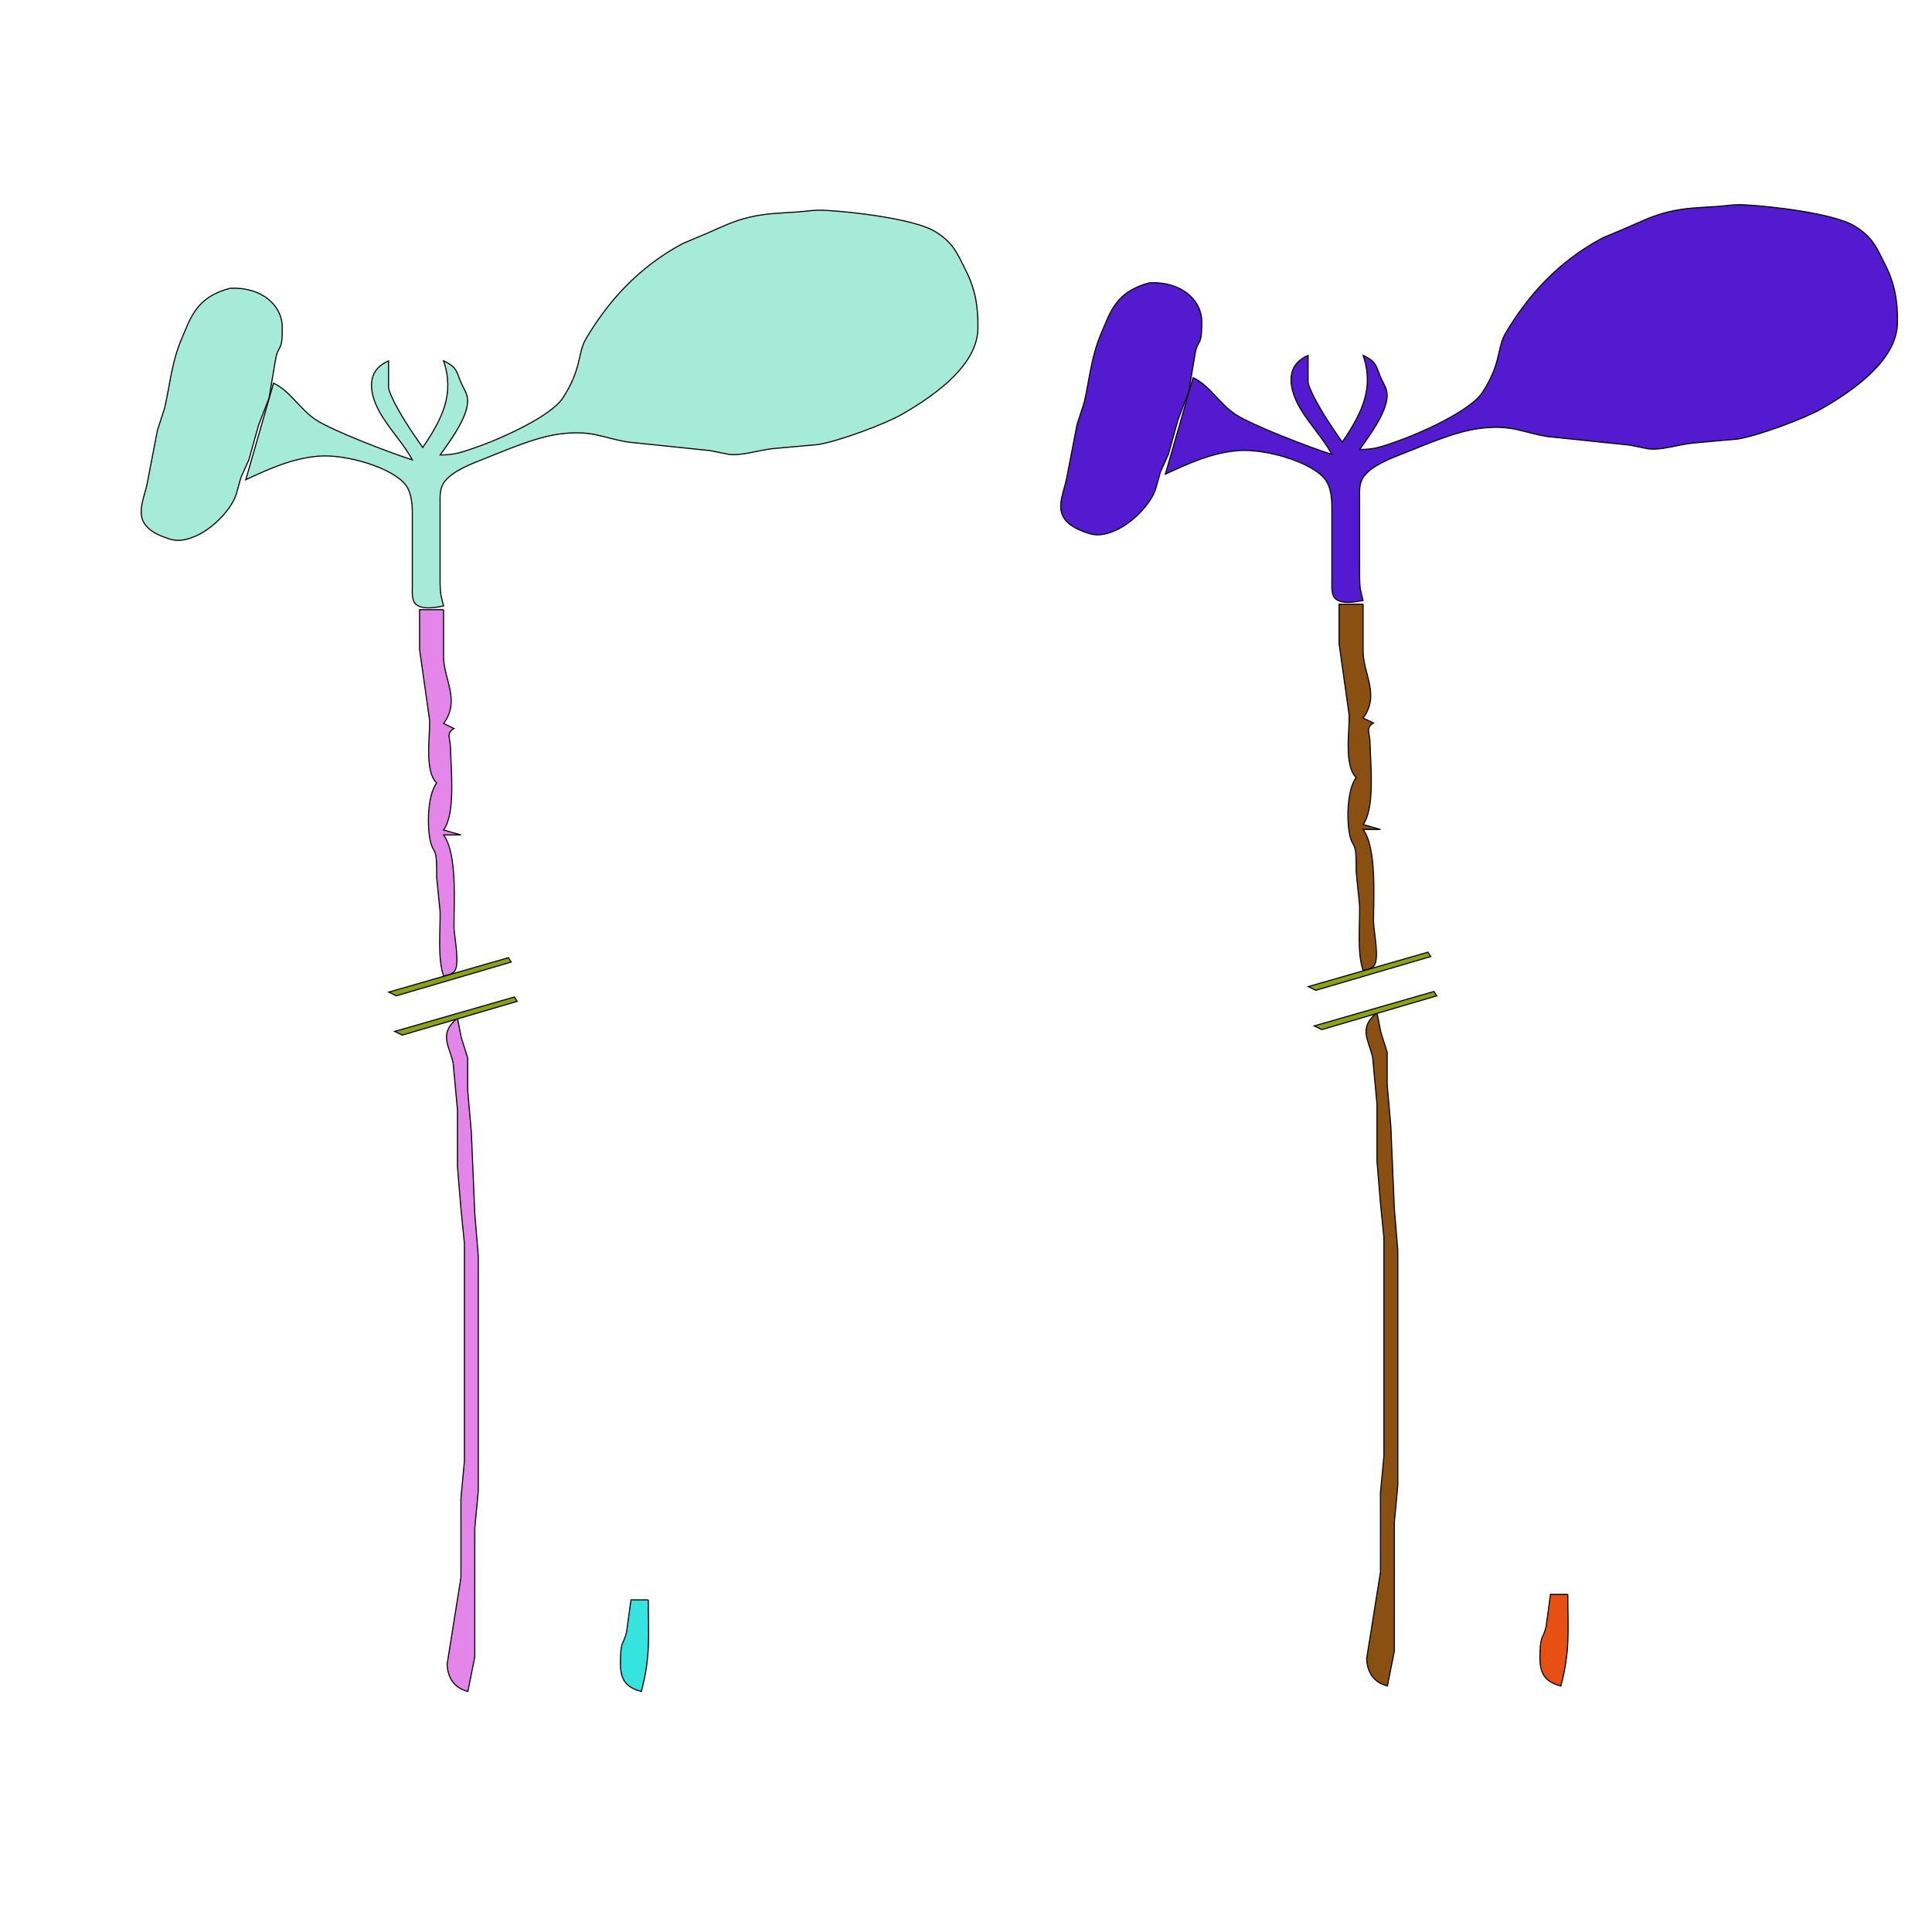
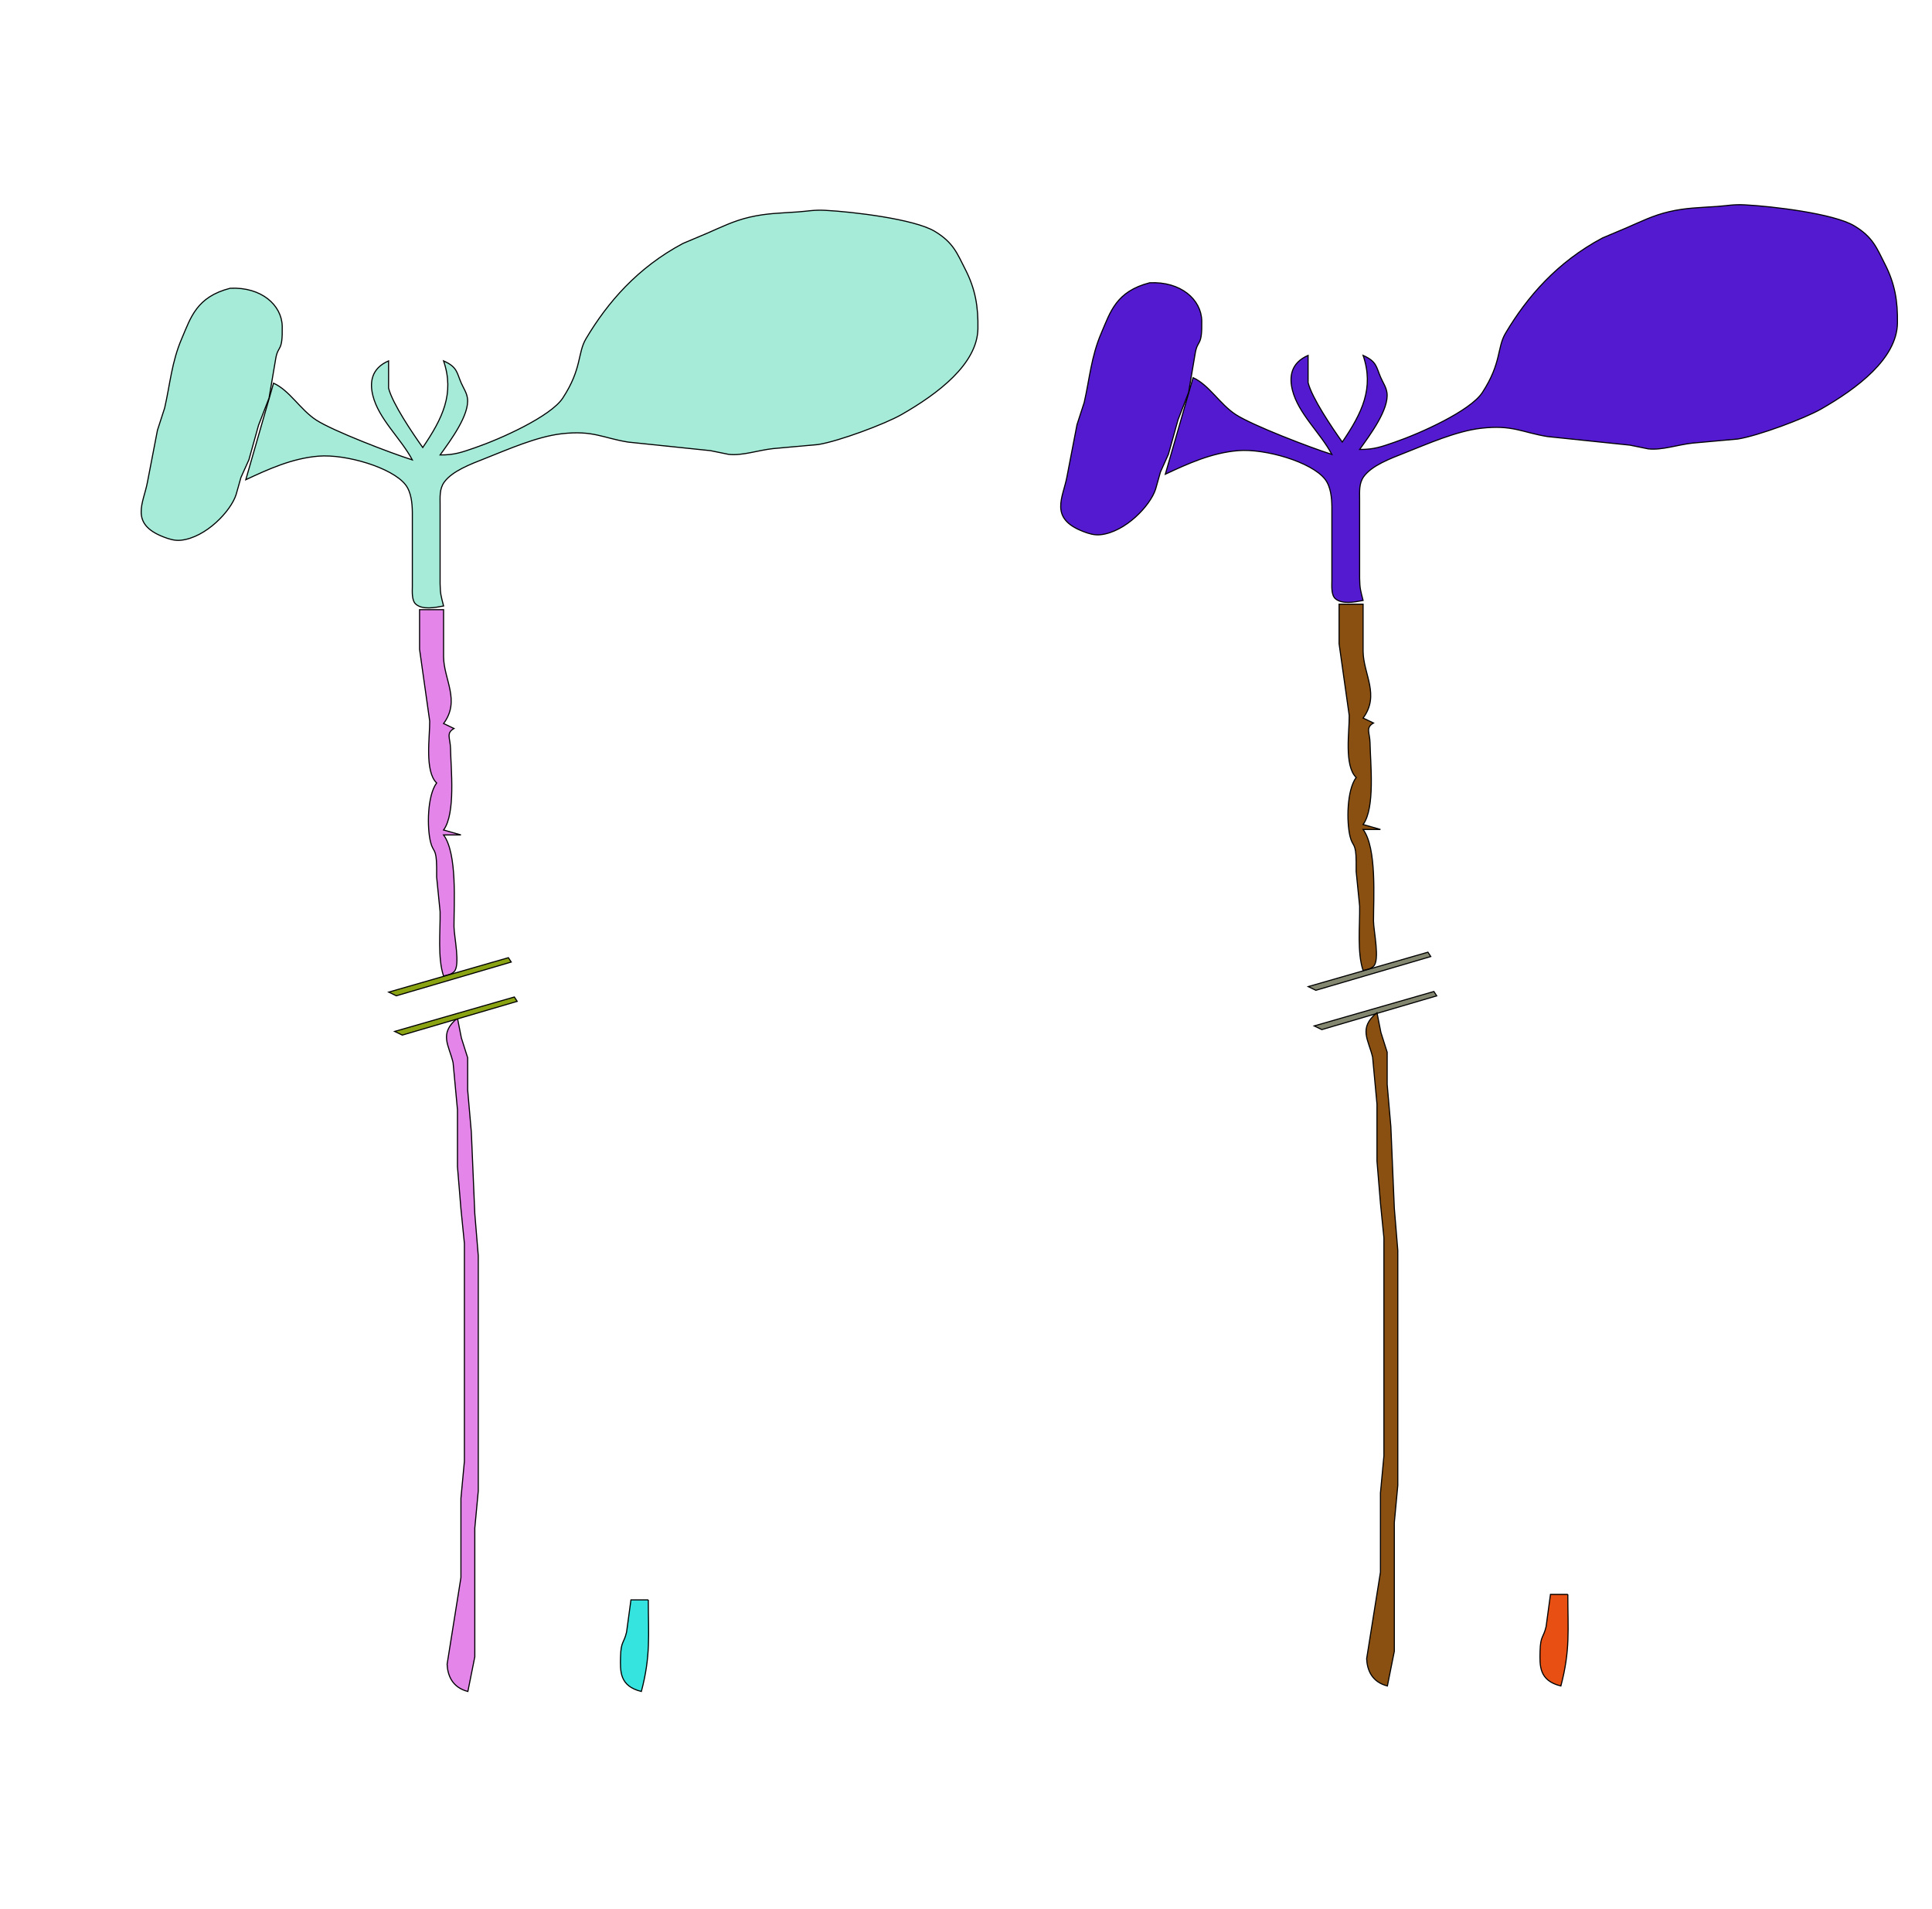
<svg xmlns="http://www.w3.org/2000/svg" width="6.764in" height="6.681in" viewBox="0 0 487 481" version="1.1" id="svg3">
  <defs id="defs7" />
  <g id="container" transform="translate(0,-144)">
-     <g id="root_total" style="stroke-width:0.277;stroke-miterlimit:4;stroke-dasharray:none;stroke:#000000;stroke-opacity:1;fill:#e485e9;fill-opacity:1">
-       <path id="path825" d="m 111.812,297.654 c 0,0 0,11.855 0,11.855 0.052,5.796 4.303,11.031 0,16.846 0,0 2.624,1.248 2.624,1.248 -2.073,1.185 -0.927,2.433 -0.875,4.992 0.087,5.135 1.338,16.397 -1.749,20.59 0,0 4.373,1.248 4.373,1.248 0,0 -4.373,0 -4.373,0 3.499,4.736 2.615,17.358 2.624,23.086 0.009,2.452 1.671,9.864 0,11.406 -0.787,0.736 -1.566,0.767 -2.624,1.073 -1.539,-4.524 -0.796,-11.368 -0.875,-16.222 0,0 -0.875,-8.735 -0.875,-8.735 0,0 0,-2.496 0,-2.496 -0.044,-4.929 -0.875,-3.625 -1.539,-6.345 -0.901,-3.663 -0.831,-11.668 1.539,-14.868 -3.087,-2.989 -1.688,-11.649 -1.749,-15.598 0,0 -2.554,-18.094 -2.554,-18.094 0,0 0,-9.983 0,-9.983 0,0 6.053,0 6.053,0 z" style="fill:#e485e9;fill-opacity:1;stroke:#000000;stroke-width:0.277;stroke-miterlimit:4;stroke-dasharray:none;stroke-opacity:1" />
-       <path id="path823" d="m 116.299,405.596 c 0,0 1.583,4.992 1.583,4.992 0,0 0,8.111 0,8.111 0,0 0.927,10.607 0.927,10.607 0,0 0.875,20.59 0.875,20.59 0,0 0.875,10.607 0.875,10.607 0,0 0,59.274 0,59.274 0,0 -0.875,9.359 -0.875,9.359 0,0 0,32.445 0,32.445 0,0 -1.749,8.735 -1.749,8.735 -3.953,-1.011 -5.108,-4.074 -5.23,-6.87 0,0 3.481,-21.832 3.481,-21.832 0,0 0,-19.966 0,-19.966 0,0 0.875,-9.359 0.875,-9.359 0,0 0,-54.907 0,-54.907 0,0 -0.875,-8.735 -0.875,-8.735 0,0 -0.875,-10.607 -0.875,-10.607 0,0 0,-14.351 0,-14.351 0,0 -1.102,-11.855 -1.102,-11.855 -1.006,-4.386 -3.691,-7.313 1.102,-11.231 0,0 0.988,4.992 0.988,4.992 z" style="fill:#e485e9;fill-opacity:1;stroke:#000000;stroke-width:0.277;stroke-miterlimit:4;stroke-dasharray:none;stroke-opacity:1" />
+     <g id="root_total" style="fill:#e485e9;fill-opacity:1;stroke:#000000;stroke-width:0.277;stroke-miterlimit:4;stroke-dasharray:none;stroke-opacity:1">
+       <path id="path825" d="M 111.812,297.654 C 111.812,297.654 111.812,309.509 111.812,309.509 111.864,315.306 116.115,320.541 111.812,326.356 111.812,326.356 114.436,327.604 114.436,327.604 112.363,328.789 113.509,330.037 113.561,332.595 113.649,337.73 114.899,348.992 111.812,353.185 111.812,353.185 116.185,354.433 116.185,354.433 116.185,354.433 111.812,354.433 111.812,354.433 115.311,359.169 114.427,371.791 114.436,377.519 114.445,379.971 116.106,387.383 114.436,388.924 113.649,389.661 112.87,389.692 111.812,389.997 110.273,385.474 111.016,378.629 110.937,373.775 110.937,373.775 110.063,365.04 110.063,365.04 110.063,365.04 110.063,362.544 110.063,362.544 110.019,357.615 109.188,358.919 108.523,356.199 107.622,352.536 107.692,344.531 110.063,341.33 106.975,338.342 108.375,329.681 108.313,325.732 108.313,325.732 105.759,307.637 105.759,307.637 105.759,307.637 105.759,297.654 105.759,297.654 105.759,297.654 111.812,297.654 111.812,297.654 Z" style="fill:#e485e9;fill-opacity:1;stroke:#000000;stroke-width:0.277;stroke-miterlimit:4;stroke-dasharray:none;stroke-opacity:1" />
+       <path id="path823" d="M 116.299,405.596 C 116.299,405.596 117.882,410.587 117.882,410.587 117.882,410.587 117.882,418.699 117.882,418.699 117.882,418.699 118.809,429.306 118.809,429.306 118.809,429.306 119.684,449.896 119.684,449.896 119.684,449.896 120.558,460.503 120.558,460.503 120.558,460.503 120.558,519.777 120.558,519.777 120.558,519.777 119.684,529.136 119.684,529.136 119.684,529.136 119.684,561.581 119.684,561.581 119.684,561.581 117.934,570.316 117.934,570.316 113.981,569.305 112.827,566.242 112.704,563.446 112.704,563.446 116.185,541.615 116.185,541.615 116.185,541.615 116.185,521.649 116.185,521.649 116.185,521.649 117.06,512.29 117.06,512.29 117.06,512.29 117.06,457.383 117.06,457.383 117.06,457.383 116.185,448.648 116.185,448.648 116.185,448.648 115.311,438.041 115.311,438.041 115.311,438.041 115.311,423.69 115.311,423.69 115.311,423.69 114.209,411.835 114.209,411.835 113.203,407.449 110.518,404.523 115.311,400.604 115.311,400.604 116.299,405.596 116.299,405.596 Z" style="fill:#e485e9;fill-opacity:1;stroke:#000000;stroke-width:0.277;stroke-miterlimit:4;stroke-dasharray:none;stroke-opacity:1" />
    </g>
-     <g id="shoot_total" style="stroke-width:0.277;stroke-miterlimit:4;stroke-dasharray:none;stroke:#000000;stroke-opacity:1;fill:#a5ebd8;fill-opacity:1">
-       <path id="path821" d="m 119.684,256.855 c 6.534,-2.24 19.146,-7.912 22.181,-12.547 4.88,-7.469 3.665,-11.293 5.86,-14.975 5.458,-9.172 13.015,-17.92 24.437,-23.99 0,0 6.122,-2.583 6.122,-2.583 3.534,-1.529 6.639,-3.101 10.644,-4.031 4.312,-1.005 7.749,-1.011 12.096,-1.323 2.729,-0.193 4.085,-0.555 6.997,-0.406 6.892,0.356 22.417,2.19 27.586,5.285 4.749,2.845 5.703,5.678 7.653,9.471 2.65,5.129 3.341,9.627 3.245,15.081 -0.166,8.916 -10.076,16.385 -19.242,21.632 -4.233,2.421 -15.813,6.72 -21,7.562 0,0 -11.362,1.023 -11.362,1.023 -3.831,0.406 -7.749,1.853 -11.23,1.454 0,0 -4.592,-0.936 -4.592,-0.936 0,0 -20.764,-2.159 -20.764,-2.159 -6.472,-1.054 -8.808,-3.007 -16.767,-2.096 -6.289,0.724 -13.653,4.006 -19.242,6.208 -3.717,1.46 -8.327,3.195 -10.347,6.002 -1.207,1.685 -1.023,3.762 -1.023,5.609 0,0 0,19.966 0,19.966 0.044,2.627 0.236,3.088 0.875,5.615 -2.152,0.418 -5.309,1.03 -7.006,-0.462 -1.085,-0.961 -0.866,-3.319 -0.866,-4.53 0,0 0,-18.718 0,-18.718 -0.035,-2.121 -0.262,-4.973 -1.732,-6.857 -3.402,-4.343 -15.044,-7.743 -21.883,-7.194 -6.726,0.537 -12.778,3.338 -18.367,5.94 0,0 6.997,-24.334 6.997,-24.334 4.076,1.847 6.717,6.67 10.767,9.303 4.225,2.739 18.691,8.286 24.219,10.039 -2.956,-5.516 -8.484,-10.295 -9.953,-16.222 -0.822,-3.288 -0.429,-6.832 3.962,-8.735 0,0 0,6.863 0,6.863 0.997,3.925 6.009,11.312 8.615,14.975 4.985,-7.344 8.064,-13.583 5.248,-21.838 3.499,1.56 3.297,2.933 4.443,5.559 0.586,1.348 1.382,2.421 1.574,3.856 0.569,4.155 -4.242,10.613 -6.892,14.294 3.639,0.019 5.501,-0.686 8.746,-1.803 z" style="fill:#a5ebd8;fill-opacity:1;stroke:#000000;stroke-width:0.277;stroke-miterlimit:4;stroke-dasharray:none;stroke-opacity:1" />
-       <path id="Selection #2" d="m 71.141,226.213 c 0.131,6.682 -1.015,4.605 -1.636,8.136 0,0 -1.688,9.958 -1.688,9.958 0,0 -2.65,6.863 -2.65,6.863 0,0 -2.431,8.71 -2.431,8.71 0,0 -2.003,4.449 -2.003,4.449 0,0 -1.216,4.311 -1.216,4.311 -1.312,4.149 -7.601,10.844 -13.916,11.512 -1.548,0.168 -2.991,-0.293 -4.329,-0.811 -8.72,-3.351 -5.073,-8.585 -4.111,-13.82 0,0 2.528,-13.103 2.528,-13.103 0,0 1.819,-5.615 1.819,-5.615 1.373,-6.021 1.776,-11.593 4.303,-17.47 2.292,-5.335 3.717,-10.513 12.21,-12.691 7.88,-0.374 13.006,4.261 13.12,9.571 z" style="fill:#a5ebd8;fill-opacity:1;stroke:#000000;stroke-width:0.277;stroke-miterlimit:4;stroke-dasharray:none;stroke-opacity:1" />
+     <g id="shoot_total" style="fill:#a5ebd8;fill-opacity:1;stroke:#000000;stroke-width:0.277;stroke-miterlimit:4;stroke-dasharray:none;stroke-opacity:1">
+       <path id="path821" d="M 119.684,256.855 C 126.217,254.615 138.83,248.943 141.865,244.308 146.745,236.839 145.529,233.014 147.725,229.333 153.182,220.161 160.739,211.414 172.162,205.343 172.162,205.343 178.285,202.76 178.285,202.76 181.818,201.231 184.923,199.659 188.929,198.729 193.241,197.724 196.678,197.718 201.025,197.406 203.754,197.213 205.11,196.851 208.022,197.001 214.914,197.356 230.439,199.191 235.608,202.285 240.358,205.13 241.311,207.963 243.262,211.757 245.912,216.885 246.603,221.384 246.506,226.837 246.34,235.753 236.431,243.222 227.264,248.469 223.031,250.89 211.451,255.189 206.264,256.031 206.264,256.031 194.903,257.055 194.903,257.055 191.072,257.46 187.153,258.908 183.672,258.508 183.672,258.508 179.081,257.573 179.081,257.573 179.081,257.573 158.317,255.414 158.317,255.414 151.844,254.359 149.509,252.406 141.55,253.317 135.261,254.041 127.897,257.323 122.308,259.526 118.59,260.986 113.981,262.72 111.961,265.528 110.754,267.212 110.937,269.29 110.937,271.137 110.937,271.137 110.937,291.103 110.937,291.103 110.981,293.73 111.174,294.192 111.812,296.719 109.66,297.137 106.503,297.748 104.806,296.257 103.722,295.296 103.94,292.937 103.94,291.727 103.94,291.727 103.94,273.009 103.94,273.009 103.905,270.887 103.678,268.036 102.208,266.152 98.806,261.809 87.165,258.409 80.325,258.958 73.599,259.494 67.546,262.296 61.958,264.898 61.958,264.898 68.955,240.564 68.955,240.564 73.03,242.411 75.672,247.234 79.721,249.867 83.946,252.606 98.413,258.153 103.94,259.906 100.984,254.39 95.456,249.611 93.987,243.684 93.165,240.396 93.558,236.852 97.949,234.949 97.949,234.949 97.949,241.812 97.949,241.812 98.946,245.736 103.958,253.124 106.564,256.786 111.55,249.443 114.628,243.203 111.812,234.949 115.311,236.508 115.109,237.881 116.255,240.508 116.841,241.856 117.637,242.929 117.829,244.364 118.398,248.519 113.588,254.977 110.937,258.658 114.576,258.677 116.439,257.972 119.684,256.855 Z" style="fill:#a5ebd8;fill-opacity:1;stroke:#000000;stroke-width:0.277;stroke-miterlimit:4;stroke-dasharray:none;stroke-opacity:1" />
+       <path id="Selection #2" d="M 71.141,226.213 C 71.272,232.896 70.127,230.818 69.506,234.35 69.506,234.35 67.818,244.308 67.818,244.308 67.818,244.308 65.167,251.171 65.167,251.171 65.167,251.171 62.736,259.881 62.736,259.881 62.736,259.881 60.733,264.33 60.733,264.33 60.733,264.33 59.517,268.641 59.517,268.641 58.205,272.79 51.917,279.485 45.602,280.153 44.054,280.321 42.611,279.86 41.272,279.342 32.552,275.991 36.199,270.756 37.162,265.522 37.162,265.522 39.689,252.419 39.689,252.419 39.689,252.419 41.508,246.803 41.508,246.803 42.882,240.782 43.284,235.211 45.812,229.333 48.103,223.998 49.529,218.82 58.022,216.642 65.902,216.268 71.028,220.904 71.141,226.213 Z" style="fill:#a5ebd8;fill-opacity:1;stroke:#000000;stroke-width:0.277;stroke-miterlimit:4;stroke-dasharray:none;stroke-opacity:1" />
    </g>
    <path style="fill:#35e4df;fill-opacity:1;stroke:#000000;stroke-width:0.277;stroke-miterlimit:4;stroke-dasharray:none;stroke-opacity:1" d="m 163.416,547.23 c 0,9.022 0.638,14.032 -1.749,23.086 -5.563,-1.354 -5.327,-5.166 -5.248,-8.735 0.096,-3.993 0.84,-3.319 1.522,-6.239 0,0 1.102,-8.111 1.102,-8.111 0,0 4.373,0 4.373,0 z" id="rootTipTot" />
-     <g id="g4759" style="stroke-width:0.277;stroke-miterlimit:4;stroke-dasharray:none;stroke:#000000;stroke-opacity:1">
-       <path id="path818" d="m 99.483,403.952 30.17,-8.675 0.716,1.096 -28.964,8.508 z" style="opacity:1;fill:#8aa312;fill-opacity:1;stroke:#000000;stroke-width:0.277;stroke-miterlimit:4;stroke-dasharray:none;stroke-opacity:1" />
-       <path id="path819" d="m 97.982,394.045 30.17,-8.675 0.716,1.096 -28.964,8.508 z" style="opacity:1;fill:#8aa312;fill-opacity:1;stroke:#000000;stroke-width:0.277;stroke-miterlimit:4;stroke-dasharray:none;stroke-opacity:1" />
+     <g id="g4759" style="opacity:1;fill:#8aa312;fill-opacity:1;stroke:#000000;stroke-width:0.277;stroke-miterlimit:4;stroke-dasharray:none;stroke-opacity:1">
+       <path id="path818" d="M 99.483,403.952 129.653,395.277 130.369,396.373 101.405,404.88 Z" style="opacity:1;fill:#8aa312;fill-opacity:1;stroke:#000000;stroke-width:0.277;stroke-miterlimit:4;stroke-dasharray:none;stroke-opacity:1" />
+       <path id="path819" d="M 97.982,394.045 128.152,385.369 128.868,386.465 99.904,394.973 Z" style="opacity:1;fill:#8aa312;fill-opacity:1;stroke:#000000;stroke-width:0.277;stroke-miterlimit:4;stroke-dasharray:none;stroke-opacity:1" />
    </g>
-     <g id="root_p35S" style="stroke-width:0.277;stroke-miterlimit:4;stroke-dasharray:none;stroke:#000000;stroke-opacity:1">
-       <path id="path825-6" d="m 343.597,296.269 c 0,0 0,11.855 0,11.855 0.052,5.796 4.303,11.031 0,16.846 0,0 2.624,1.248 2.624,1.248 -2.073,1.185 -0.927,2.433 -0.875,4.992 0.087,5.135 1.338,16.397 -1.749,20.59 0,0 4.373,1.248 4.373,1.248 0,0 -4.373,0 -4.373,0 3.499,4.736 2.615,17.358 2.624,23.086 0.009,2.452 1.671,9.864 0,11.406 -0.787,0.736 -1.566,0.767 -2.624,1.073 -1.539,-4.524 -0.796,-11.368 -0.875,-16.222 0,0 -0.875,-8.735 -0.875,-8.735 0,0 0,-2.496 0,-2.496 -0.044,-4.929 -0.875,-3.625 -1.539,-6.345 -0.901,-3.663 -0.831,-11.668 1.539,-14.868 -3.087,-2.989 -1.688,-11.649 -1.749,-15.598 0,0 -2.554,-18.094 -2.554,-18.094 0,0 0,-9.983 0,-9.983 0,0 6.053,0 6.053,0 z" style="fill:#8a5012;fill-opacity:1;stroke:#000000;stroke-width:0.277;stroke-miterlimit:4;stroke-dasharray:none;stroke-opacity:1" />
-       <path id="path823-7" d="m 348.084,404.211 c 0,0 1.583,4.992 1.583,4.992 0,0 0,8.111 0,8.111 0,0 0.927,10.607 0.927,10.607 0,0 0.875,20.59 0.875,20.59 0,0 0.875,10.607 0.875,10.607 0,0 0,59.274 0,59.274 0,0 -0.875,9.359 -0.875,9.359 0,0 0,32.445 0,32.445 0,0 -1.749,8.735 -1.749,8.735 -3.953,-1.011 -5.108,-4.074 -5.23,-6.87 0,0 3.481,-21.832 3.481,-21.832 0,0 0,-19.966 0,-19.966 0,0 0.875,-9.359 0.875,-9.359 0,0 0,-54.907 0,-54.907 0,0 -0.875,-8.735 -0.875,-8.735 0,0 -0.875,-10.607 -0.875,-10.607 0,0 0,-14.351 0,-14.351 0,0 -1.102,-11.855 -1.102,-11.855 -1.006,-4.386 -3.691,-7.313 1.102,-11.231 0,0 0.988,4.992 0.988,4.992 z" style="fill:#8a5012;fill-opacity:1;stroke:#000000;stroke-width:0.277;stroke-miterlimit:4;stroke-dasharray:none;stroke-opacity:1" />
+     <g id="root_p35S" style="fill:#8a5012;fill-opacity:1;stroke:#000000;stroke-width:0.277;stroke-miterlimit:4;stroke-dasharray:none;stroke-opacity:1">
+       <path id="path825-6" d="M 343.597,296.269 C 343.597,296.269 343.597,308.124 343.597,308.124 343.65,313.92 347.901,319.155 343.597,324.97 343.597,324.97 346.221,326.218 346.221,326.218 344.148,327.404 345.294,328.652 345.347,331.21 345.434,336.345 346.685,347.607 343.597,351.8 343.597,351.8 347.971,353.048 347.971,353.048 347.971,353.048 343.597,353.048 343.597,353.048 347.096,357.783 346.213,370.406 346.221,376.133 346.23,378.585 347.892,385.998 346.221,387.539 345.434,388.275 344.656,388.306 343.597,388.612 342.058,384.089 342.801,377.244 342.723,372.39 342.723,372.39 341.848,363.655 341.848,363.655 341.848,363.655 341.848,361.159 341.848,361.159 341.804,356.23 340.973,357.534 340.309,354.813 339.408,351.151 339.478,343.146 341.848,339.945 338.761,336.956 340.16,328.296 340.099,324.346 340.099,324.346 337.545,306.252 337.545,306.252 337.545,306.252 337.545,296.269 337.545,296.269 337.545,296.269 343.597,296.269 343.597,296.269 Z" style="fill:#8a5012;fill-opacity:1;stroke:#000000;stroke-width:0.277;stroke-miterlimit:4;stroke-dasharray:none;stroke-opacity:1" />
+       <path id="path823-7" d="M 348.084,404.211 C 348.084,404.211 349.667,409.202 349.667,409.202 349.667,409.202 349.667,417.313 349.667,417.313 349.667,417.313 350.594,427.92 350.594,427.92 350.594,427.92 351.469,448.51 351.469,448.51 351.469,448.51 352.344,459.117 352.344,459.117 352.344,459.117 352.344,518.391 352.344,518.391 352.344,518.391 351.469,527.751 351.469,527.751 351.469,527.751 351.469,560.195 351.469,560.195 351.469,560.195 349.72,568.931 349.72,568.931 345.766,567.92 344.612,564.856 344.489,562.061 344.489,562.061 347.971,540.229 347.971,540.229 347.971,540.229 347.971,520.263 347.971,520.263 347.971,520.263 348.845,510.904 348.845,510.904 348.845,510.904 348.845,455.998 348.845,455.998 348.845,455.998 347.971,447.262 347.971,447.262 347.971,447.262 347.096,436.655 347.096,436.655 347.096,436.655 347.096,422.305 347.096,422.305 347.096,422.305 345.994,410.45 345.994,410.45 344.988,406.064 342.303,403.137 347.096,399.219 347.096,399.219 348.084,404.211 348.084,404.211 Z" style="fill:#8a5012;fill-opacity:1;stroke:#000000;stroke-width:0.277;stroke-miterlimit:4;stroke-dasharray:none;stroke-opacity:1" />
    </g>
-     <g id="shoot_p35S" style="stroke-width:0.277;stroke-miterlimit:4;stroke-dasharray:none;stroke:#000000;stroke-opacity:1">
+     <g id="shoot_p35S" style="stroke-width:0.277;stroke-miterlimit:4;stroke-dasharray:none;stroke:#000000;stroke-opacity:1;fill:#541ad0;fill-opacity:1">
      <path id="path821-3" d="m 351.469,255.47 c 6.534,-2.24 19.146,-7.912 22.181,-12.547 4.88,-7.469 3.665,-11.293 5.86,-14.975 5.458,-9.172 13.015,-17.92 24.437,-23.99 0,0 6.122,-2.583 6.122,-2.583 3.534,-1.529 6.639,-3.101 10.644,-4.031 4.312,-1.005 7.749,-1.011 12.096,-1.323 2.729,-0.193 4.085,-0.555 6.997,-0.406 6.892,0.356 22.417,2.19 27.586,5.285 4.749,2.845 5.703,5.678 7.653,9.471 2.65,5.129 3.341,9.627 3.245,15.081 -0.166,8.916 -10.076,16.385 -19.242,21.632 -4.233,2.421 -15.813,6.72 -21,7.562 0,0 -11.362,1.023 -11.362,1.023 -3.831,0.406 -7.749,1.853 -11.23,1.454 0,0 -4.592,-0.936 -4.592,-0.936 0,0 -20.764,-2.159 -20.764,-2.159 -6.472,-1.054 -8.808,-3.007 -16.767,-2.096 -6.289,0.724 -13.653,4.006 -19.242,6.208 -3.717,1.46 -8.327,3.195 -10.347,6.002 -1.207,1.685 -1.023,3.762 -1.023,5.609 0,0 0,19.966 0,19.966 0.044,2.627 0.236,3.088 0.875,5.615 -2.152,0.418 -5.309,1.03 -7.006,-0.462 -1.085,-0.961 -0.866,-3.319 -0.866,-4.53 0,0 0,-18.718 0,-18.718 -0.035,-2.121 -0.262,-4.973 -1.732,-6.857 -3.402,-4.343 -15.044,-7.743 -21.883,-7.194 -6.726,0.537 -12.778,3.338 -18.367,5.94 0,0 6.997,-24.334 6.997,-24.334 4.076,1.847 6.717,6.67 10.767,9.303 4.225,2.739 18.691,8.286 24.219,10.039 -2.956,-5.516 -8.484,-10.295 -9.953,-16.222 -0.822,-3.288 -0.429,-6.832 3.962,-8.735 0,0 0,6.863 0,6.863 0.997,3.925 6.009,11.312 8.615,14.975 4.985,-7.344 8.064,-13.583 5.248,-21.838 3.499,1.56 3.297,2.933 4.443,5.559 0.586,1.348 1.382,2.421 1.574,3.856 0.569,4.155 -4.242,10.613 -6.892,14.294 3.639,0.019 5.501,-0.686 8.746,-1.803 z" style="fill:#541ad0;fill-opacity:1;stroke:#000000;stroke-width:0.277;stroke-miterlimit:4;stroke-dasharray:none;stroke-opacity:1" />
      <path id="Selection #2-5" d="m 302.927,224.828 c 0.131,6.682 -1.015,4.605 -1.636,8.136 0,0 -1.688,9.958 -1.688,9.958 0,0 -2.65,6.863 -2.65,6.863 0,0 -2.431,8.71 -2.431,8.71 0,0 -2.003,4.449 -2.003,4.449 0,0 -1.216,4.311 -1.216,4.311 -1.312,4.149 -7.601,10.844 -13.916,11.512 -1.548,0.168 -2.991,-0.293 -4.329,-0.811 -8.72,-3.351 -5.073,-8.585 -4.111,-13.82 0,0 2.528,-13.103 2.528,-13.103 0,0 1.819,-5.615 1.819,-5.615 1.373,-6.021 1.776,-11.593 4.303,-17.47 2.292,-5.335 3.717,-10.513 12.21,-12.691 7.88,-0.374 13.006,4.261 13.12,9.571 z" style="fill:#541ad0;fill-opacity:1;stroke:#000000;stroke-width:0.277;stroke-miterlimit:4;stroke-dasharray:none;stroke-opacity:1" />
    </g>
    <path style="fill:#e75012;fill-opacity:1;stroke:#000000;stroke-width:0.277;stroke-miterlimit:4;stroke-dasharray:none;stroke-opacity:1" d="m 395.201,545.845 c 0,9.022 0.638,14.032 -1.749,23.086 -5.563,-1.354 -5.327,-5.166 -5.248,-8.735 0.096,-3.993 0.84,-3.319 1.522,-6.239 0,0 1.102,-8.111 1.102,-8.111 0,0 4.373,0 4.373,0 z" id="rootTip35S" />
-     <g id="g4777" style="stroke-width:0.277;stroke-miterlimit:4;stroke-dasharray:none;stroke:#000000;stroke-opacity:1">
-       <path id="path818-9" d="m 331.268,402.567 30.17,-8.675 0.716,1.096 -28.964,8.508 z" style="opacity:1;fill:#8aa312;fill-opacity:1;stroke:#000000;stroke-width:0.277;stroke-miterlimit:4;stroke-dasharray:none;stroke-opacity:1" />
-       <path id="path819-1" d="m 329.767,392.659 30.17,-8.675 0.716,1.096 -28.964,8.508 z" style="opacity:1;fill:#8aa312;fill-opacity:1;stroke:#000000;stroke-width:0.277;stroke-miterlimit:4;stroke-dasharray:none;stroke-opacity:1" />
+     <g id="g4777" style="opacity:1;fill:#252c05;fill-opacity:0.569;stroke:#000000;stroke-width:0.277;stroke-miterlimit:4;stroke-dasharray:none;stroke-opacity:1">
+       <path id="path818-9" d="M 331.268,402.567 361.438,393.892 362.154,394.987 333.19,403.495 Z" style="opacity:1;fill:#252c05;fill-opacity:0.569;stroke:#000000;stroke-width:0.277;stroke-miterlimit:4;stroke-dasharray:none;stroke-opacity:1" />
+       <path id="path819-1" d="M 329.767,392.659 359.937,383.984 360.654,385.08 331.689,393.587 Z" style="opacity:1;fill:#252c05;fill-opacity:0.569;stroke:#000000;stroke-width:0.277;stroke-miterlimit:4;stroke-dasharray:none;stroke-opacity:1" />
    </g>
  </g>
</svg>
